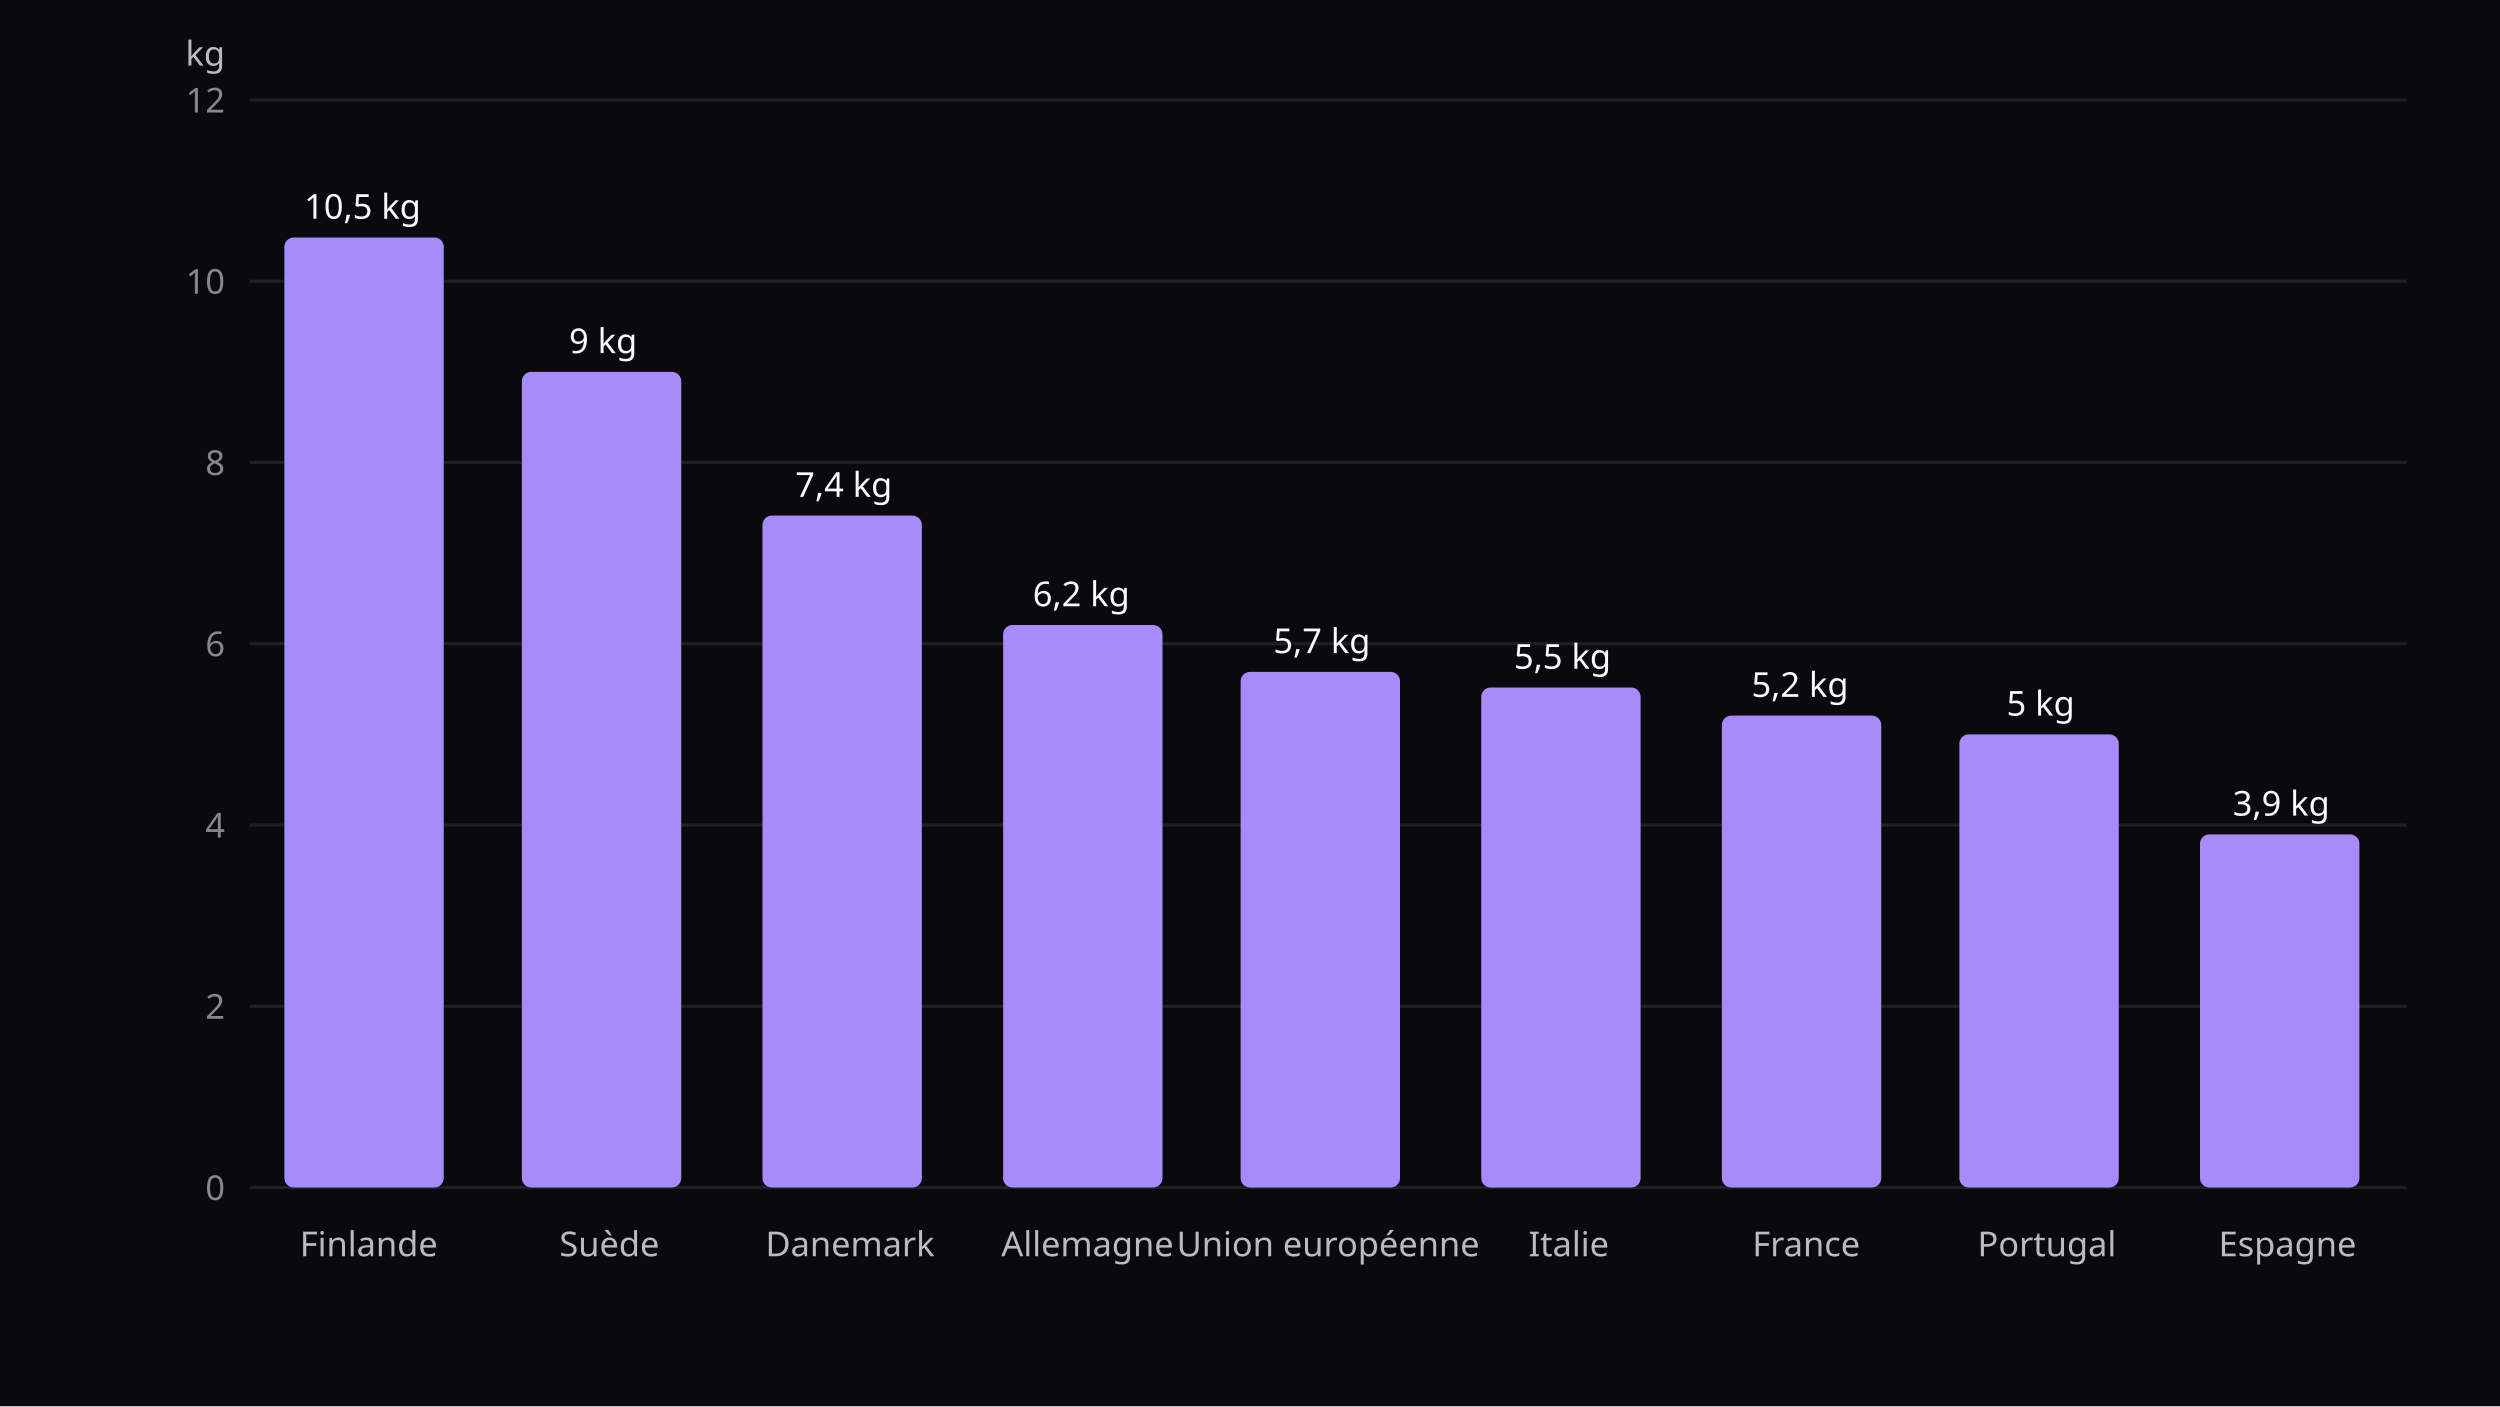
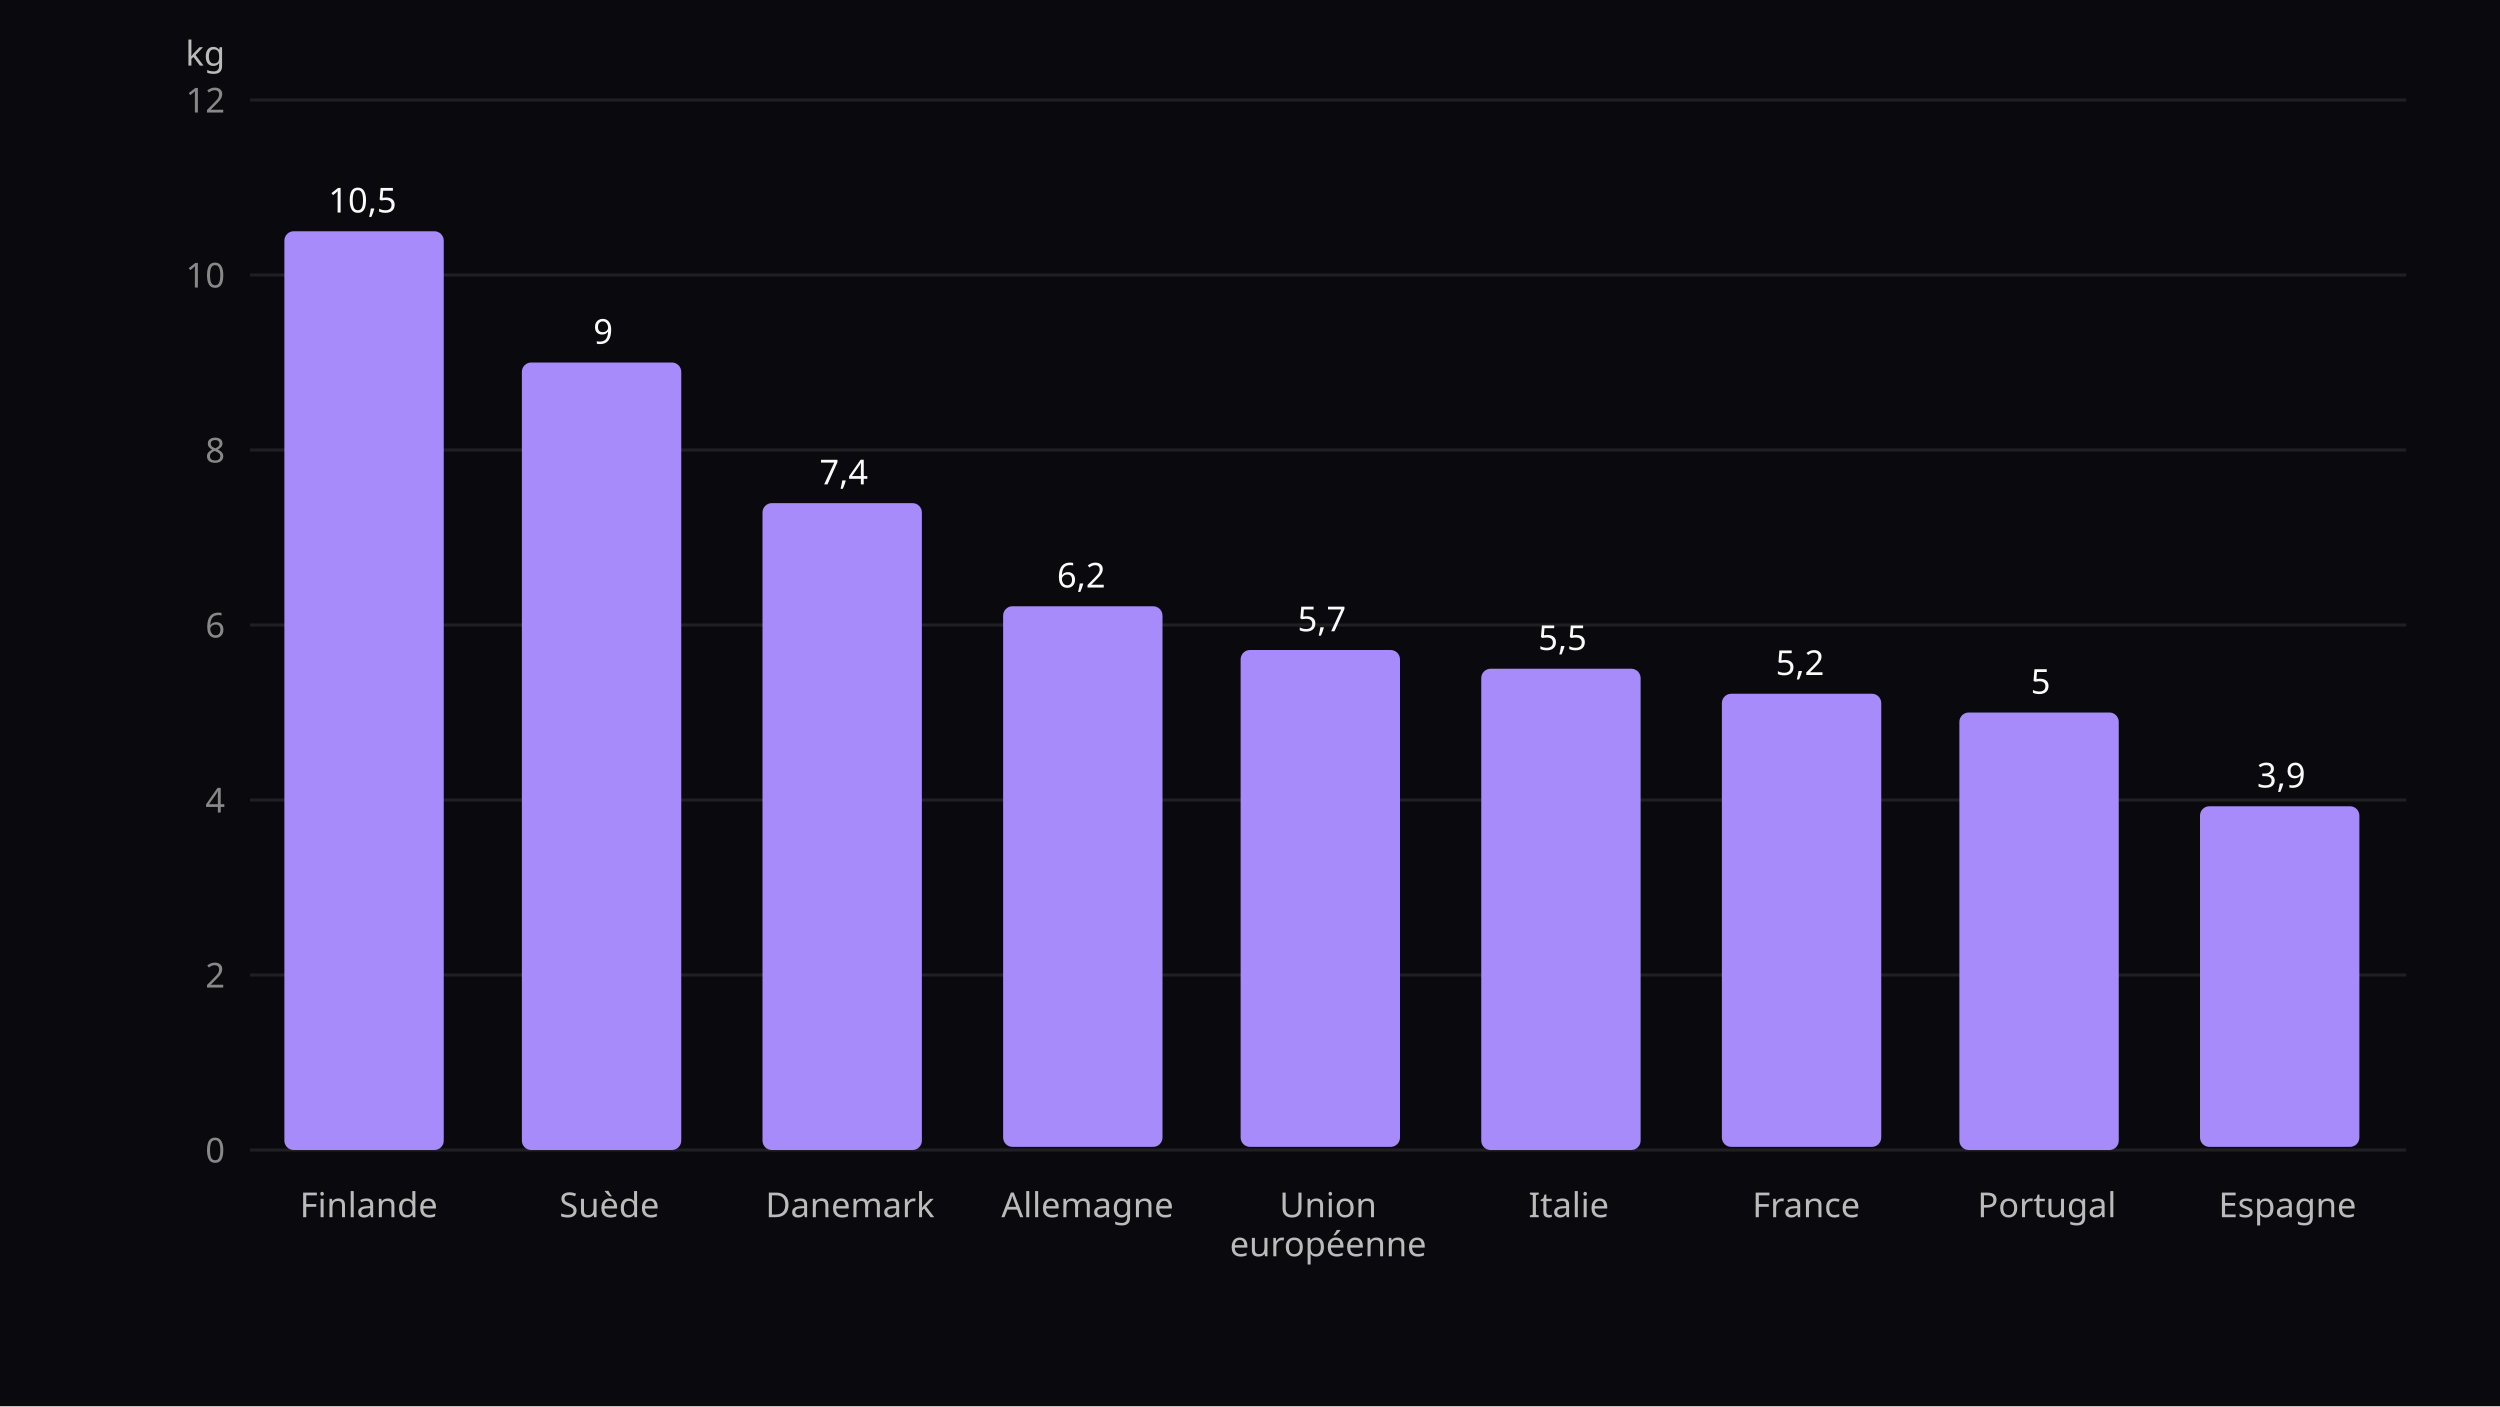
<svg xmlns="http://www.w3.org/2000/svg" viewBox="0 0 800 450" font-family="ui-sans-serif, system-ui">
  <rect width="800" height="450" fill="#0a0a0e" />
-   <line x1="80" y1="380" x2="770" y2="380" stroke="#1f1f24" stroke-width="1" />
-   <text x="72" y="384" text-anchor="end" fill="#888" font-size="11" font-family="ui-monospace">0</text>
-   <line x1="80" y1="322" x2="770" y2="322" stroke="#1f1f24" stroke-width="1" />
-   <text x="72" y="326" text-anchor="end" fill="#888" font-size="11" font-family="ui-monospace">2</text>
-   <line x1="80" y1="264" x2="770" y2="264" stroke="#1f1f24" stroke-width="1" />
-   <text x="72" y="268" text-anchor="end" fill="#888" font-size="11" font-family="ui-monospace">4</text>
-   <line x1="80" y1="206" x2="770" y2="206" stroke="#1f1f24" stroke-width="1" />
-   <text x="72" y="210" text-anchor="end" fill="#888" font-size="11" font-family="ui-monospace">6</text>
-   <line x1="80" y1="148" x2="770" y2="148" stroke="#1f1f24" stroke-width="1" />
-   <text x="72" y="152" text-anchor="end" fill="#888" font-size="11" font-family="ui-monospace">8</text>
-   <line x1="80" y1="90" x2="770" y2="90" stroke="#1f1f24" stroke-width="1" />
-   <text x="72" y="94" text-anchor="end" fill="#888" font-size="11" font-family="ui-monospace">10</text>
+   <line x1="80" y1="368" x2="770" y2="368" stroke="#1f1f24" stroke-width="1" />
+   <text x="72" y="372" text-anchor="end" fill="#888" font-size="11" font-family="ui-monospace">0</text>
+   <line x1="80" y1="312" x2="770" y2="312" stroke="#1f1f24" stroke-width="1" />
+   <text x="72" y="316" text-anchor="end" fill="#888" font-size="11" font-family="ui-monospace">2</text>
+   <line x1="80" y1="256" x2="770" y2="256" stroke="#1f1f24" stroke-width="1" />
+   <text x="72" y="260" text-anchor="end" fill="#888" font-size="11" font-family="ui-monospace">4</text>
+   <line x1="80" y1="200" x2="770" y2="200" stroke="#1f1f24" stroke-width="1" />
+   <text x="72" y="204" text-anchor="end" fill="#888" font-size="11" font-family="ui-monospace">6</text>
+   <line x1="80" y1="144" x2="770" y2="144" stroke="#1f1f24" stroke-width="1" />
+   <text x="72" y="148" text-anchor="end" fill="#888" font-size="11" font-family="ui-monospace">8</text>
+   <line x1="80" y1="88" x2="770" y2="88" stroke="#1f1f24" stroke-width="1" />
+   <text x="72" y="92" text-anchor="end" fill="#888" font-size="11" font-family="ui-monospace">10</text>
  <line x1="80" y1="32" x2="770" y2="32" stroke="#1f1f24" stroke-width="1" />
  <text x="72" y="36" text-anchor="end" fill="#888" font-size="11" font-family="ui-monospace">12</text>
  <text x="72" y="21" text-anchor="end" fill="#bbb" font-size="11" font-family="ui-monospace">kg</text>
-   <rect x="91" y="76" width="51" height="304" fill="#a78bfa" rx="3" />
-   <text x="116" y="70" text-anchor="middle" fill="#fafafa" font-size="11" font-family="ui-monospace">10,5 kg</text>
-   <text x="118" y="402" text-anchor="middle" fill="#bbb" font-size="11">Finlande</text>
-   <rect x="167" y="119" width="51" height="261" fill="#a78bfa" rx="3" />
-   <text x="193" y="113" text-anchor="middle" fill="#fafafa" font-size="11" font-family="ui-monospace">9 kg</text>
-   <text x="195" y="402" text-anchor="middle" fill="#bbb" font-size="11">Suède</text>
-   <rect x="244" y="165" width="51" height="215" fill="#a78bfa" rx="3" />
-   <text x="270" y="159" text-anchor="middle" fill="#fafafa" font-size="11" font-family="ui-monospace">7,4 kg</text>
-   <text x="272" y="402" text-anchor="middle" fill="#bbb" font-size="11">Danemark</text>
-   <rect x="321" y="200" width="51" height="180" fill="#a78bfa" rx="3" />
-   <text x="346" y="194" text-anchor="middle" fill="#fafafa" font-size="11" font-family="ui-monospace">6,2 kg</text>
-   <text x="348" y="402" text-anchor="middle" fill="#bbb" font-size="11">Allemagne</text>
-   <rect x="397" y="215" width="51" height="165" fill="#a78bfa" rx="3" />
-   <text x="423" y="209" text-anchor="middle" fill="#fafafa" font-size="11" font-family="ui-monospace">5,7 kg</text>
-   <text x="425" y="402" text-anchor="middle" fill="#bbb" font-size="11">Union européenne</text>
-   <rect x="474" y="220" width="51" height="160" fill="#a78bfa" rx="3" />
-   <text x="500" y="214" text-anchor="middle" fill="#fafafa" font-size="11" font-family="ui-monospace">5,5 kg</text>
-   <text x="502" y="402" text-anchor="middle" fill="#bbb" font-size="11">Italie</text>
-   <rect x="551" y="229" width="51" height="151" fill="#a78bfa" rx="3" />
-   <text x="576" y="223" text-anchor="middle" fill="#fafafa" font-size="11" font-family="ui-monospace">5,2 kg</text>
-   <text x="578" y="402" text-anchor="middle" fill="#bbb" font-size="11">France</text>
-   <rect x="627" y="235" width="51" height="145" fill="#a78bfa" rx="3" />
-   <text x="653" y="229" text-anchor="middle" fill="#fafafa" font-size="11" font-family="ui-monospace">5 kg</text>
-   <text x="655" y="402" text-anchor="middle" fill="#bbb" font-size="11">Portugal</text>
-   <rect x="704" y="267" width="51" height="113" fill="#a78bfa" rx="3" />
-   <text x="730" y="261" text-anchor="middle" fill="#fafafa" font-size="11" font-family="ui-monospace">3,9 kg</text>
-   <text x="732" y="402" text-anchor="middle" fill="#bbb" font-size="11">Espagne</text>
+   <rect x="91" y="74" width="51" height="294" fill="#a78bfa" rx="3" />
+   <text x="116" y="68" text-anchor="middle" fill="#fafafa" font-size="11" font-family="ui-monospace">10,5</text>
+   <text data-axe="x" x="118" y="389.5" text-anchor="middle" fill="#bbb" font-size="11">Finlande</text>
+   <rect x="167" y="116" width="51" height="252" fill="#a78bfa" rx="3" />
+   <text x="193" y="110" text-anchor="middle" fill="#fafafa" font-size="11" font-family="ui-monospace">9</text>
+   <text data-axe="x" x="195" y="389.5" text-anchor="middle" fill="#bbb" font-size="11">Suède</text>
+   <rect x="244" y="161" width="51" height="207" fill="#a78bfa" rx="3" />
+   <text x="270" y="155" text-anchor="middle" fill="#fafafa" font-size="11" font-family="ui-monospace">7,4</text>
+   <text data-axe="x" x="272" y="389.5" text-anchor="middle" fill="#bbb" font-size="11">Danemark</text>
+   <rect x="321" y="194" width="51" height="173" fill="#a78bfa" rx="3" />
+   <text x="346" y="188" text-anchor="middle" fill="#fafafa" font-size="11" font-family="ui-monospace">6,2</text>
+   <text data-axe="x" x="348" y="389.5" text-anchor="middle" fill="#bbb" font-size="11">Allemagne</text>
+   <rect x="397" y="208" width="51" height="159" fill="#a78bfa" rx="3" />
+   <text x="423" y="202" text-anchor="middle" fill="#fafafa" font-size="11" font-family="ui-monospace">5,7</text>
+   <text data-axe="x" x="425" y="389.5" text-anchor="middle" fill="#bbb" font-size="11">Union</text>
+   <text data-axe="x" x="425" y="402" text-anchor="middle" fill="#bbb" font-size="11">européenne</text>
+   <rect x="474" y="214" width="51" height="154" fill="#a78bfa" rx="3" />
+   <text x="500" y="208" text-anchor="middle" fill="#fafafa" font-size="11" font-family="ui-monospace">5,5</text>
+   <text data-axe="x" x="502" y="389.5" text-anchor="middle" fill="#bbb" font-size="11">Italie</text>
+   <rect x="551" y="222" width="51" height="145" fill="#a78bfa" rx="3" />
+   <text x="576" y="216" text-anchor="middle" fill="#fafafa" font-size="11" font-family="ui-monospace">5,2</text>
+   <text data-axe="x" x="578" y="389.5" text-anchor="middle" fill="#bbb" font-size="11">France</text>
+   <rect x="627" y="228" width="51" height="140" fill="#a78bfa" rx="3" />
+   <text x="653" y="222" text-anchor="middle" fill="#fafafa" font-size="11" font-family="ui-monospace">5</text>
+   <text data-axe="x" x="655" y="389.5" text-anchor="middle" fill="#bbb" font-size="11">Portugal</text>
+   <rect x="704" y="258" width="51" height="109" fill="#a78bfa" rx="3" />
+   <text x="730" y="252" text-anchor="middle" fill="#fafafa" font-size="11" font-family="ui-monospace">3,9</text>
+   <text data-axe="x" x="732" y="389.5" text-anchor="middle" fill="#bbb" font-size="11">Espagne</text>
</svg>
